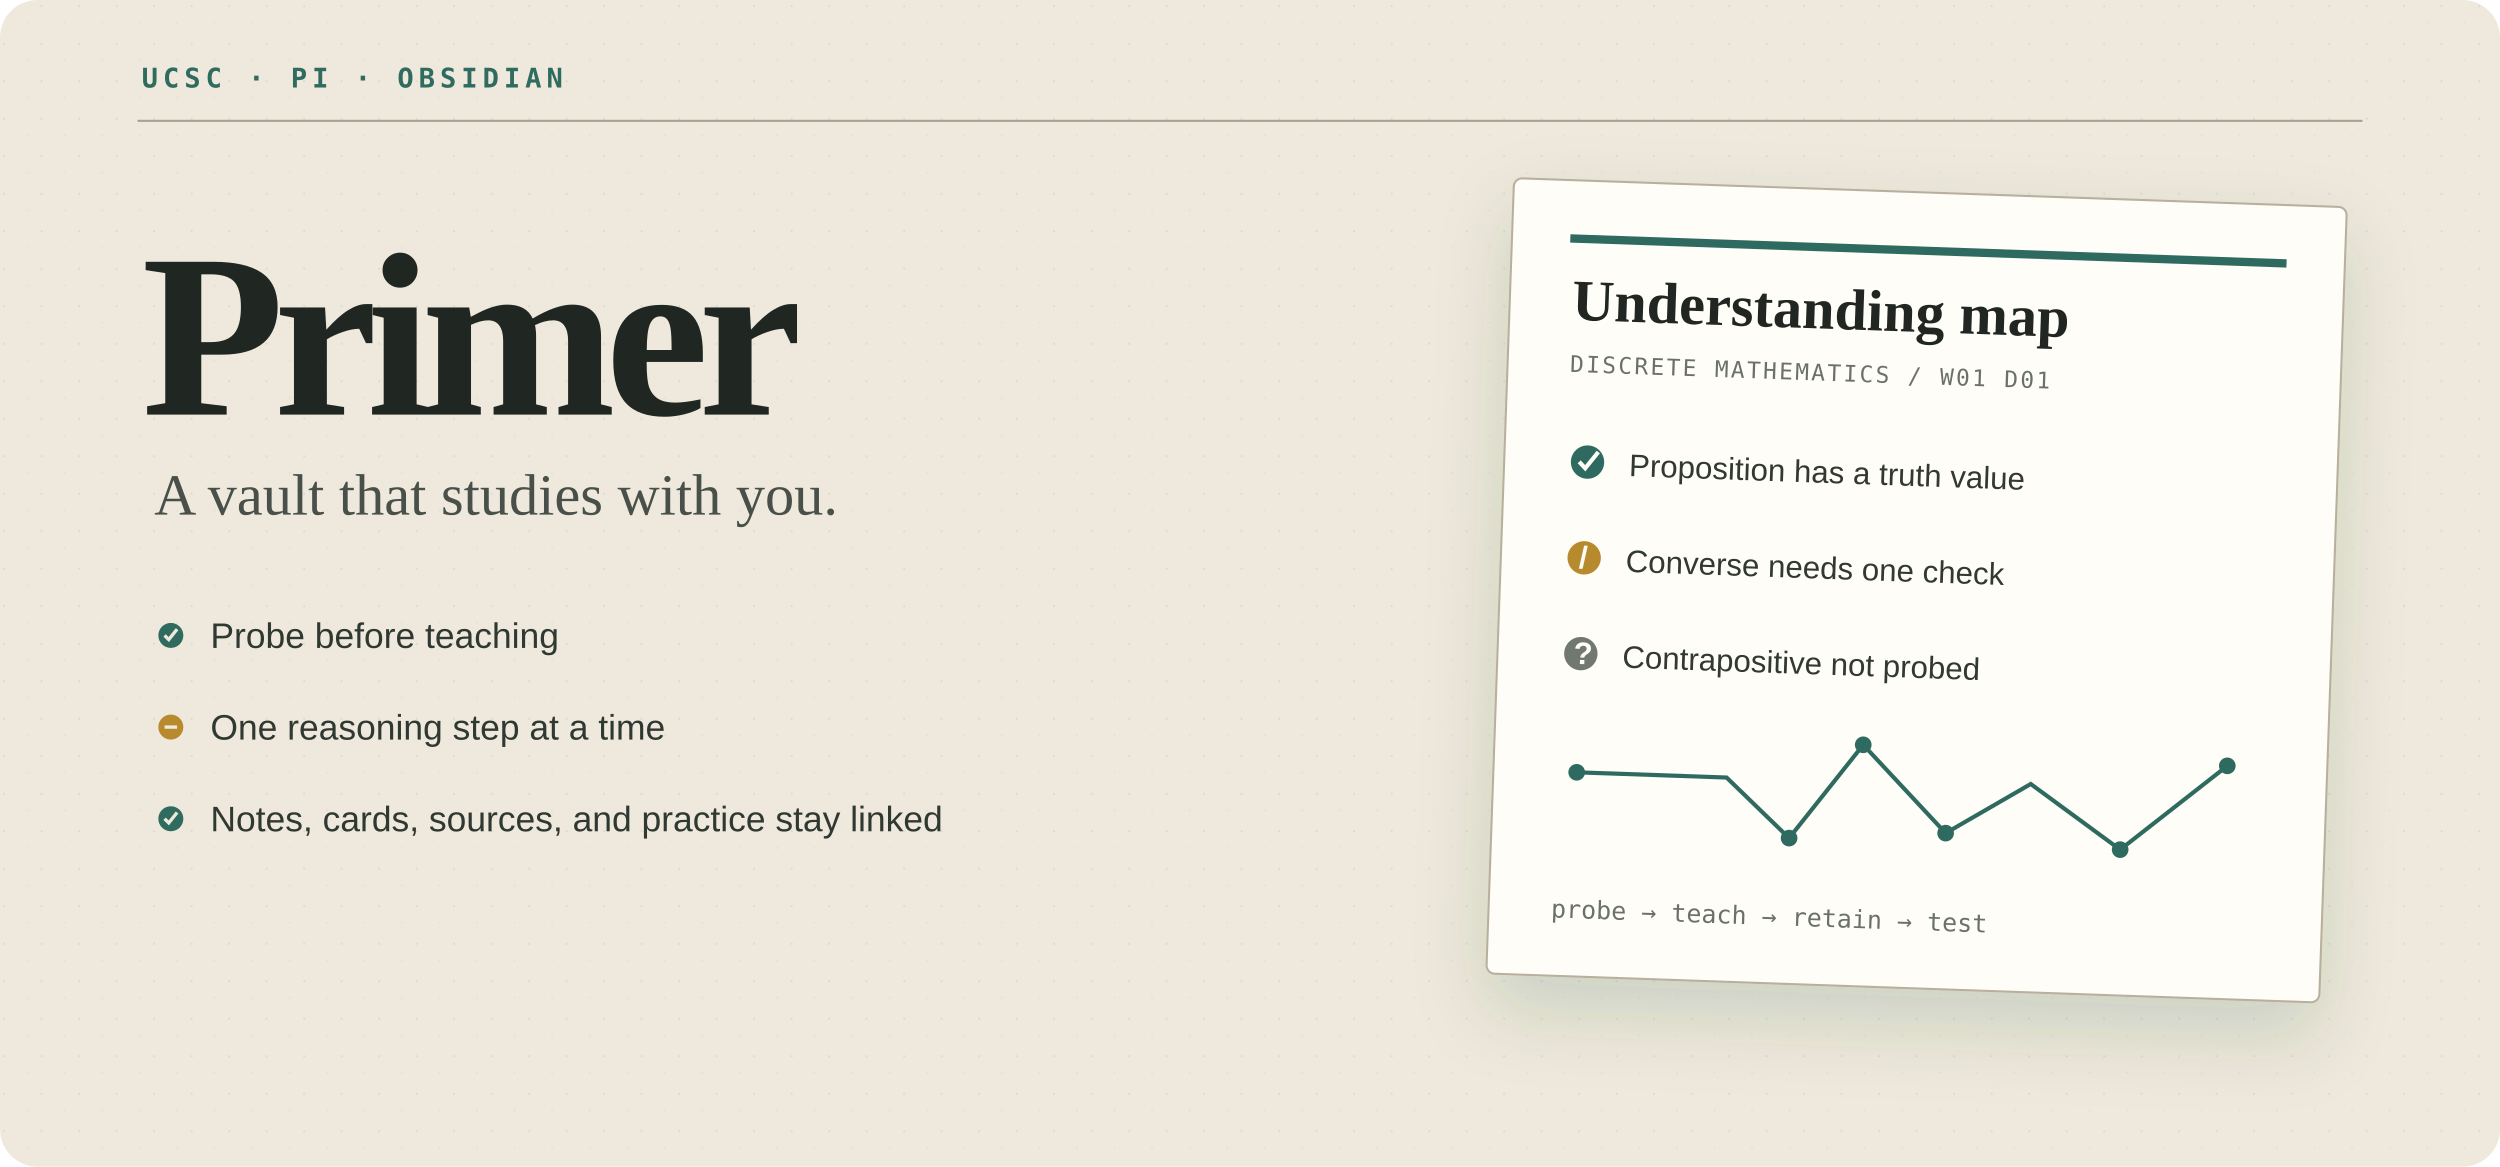
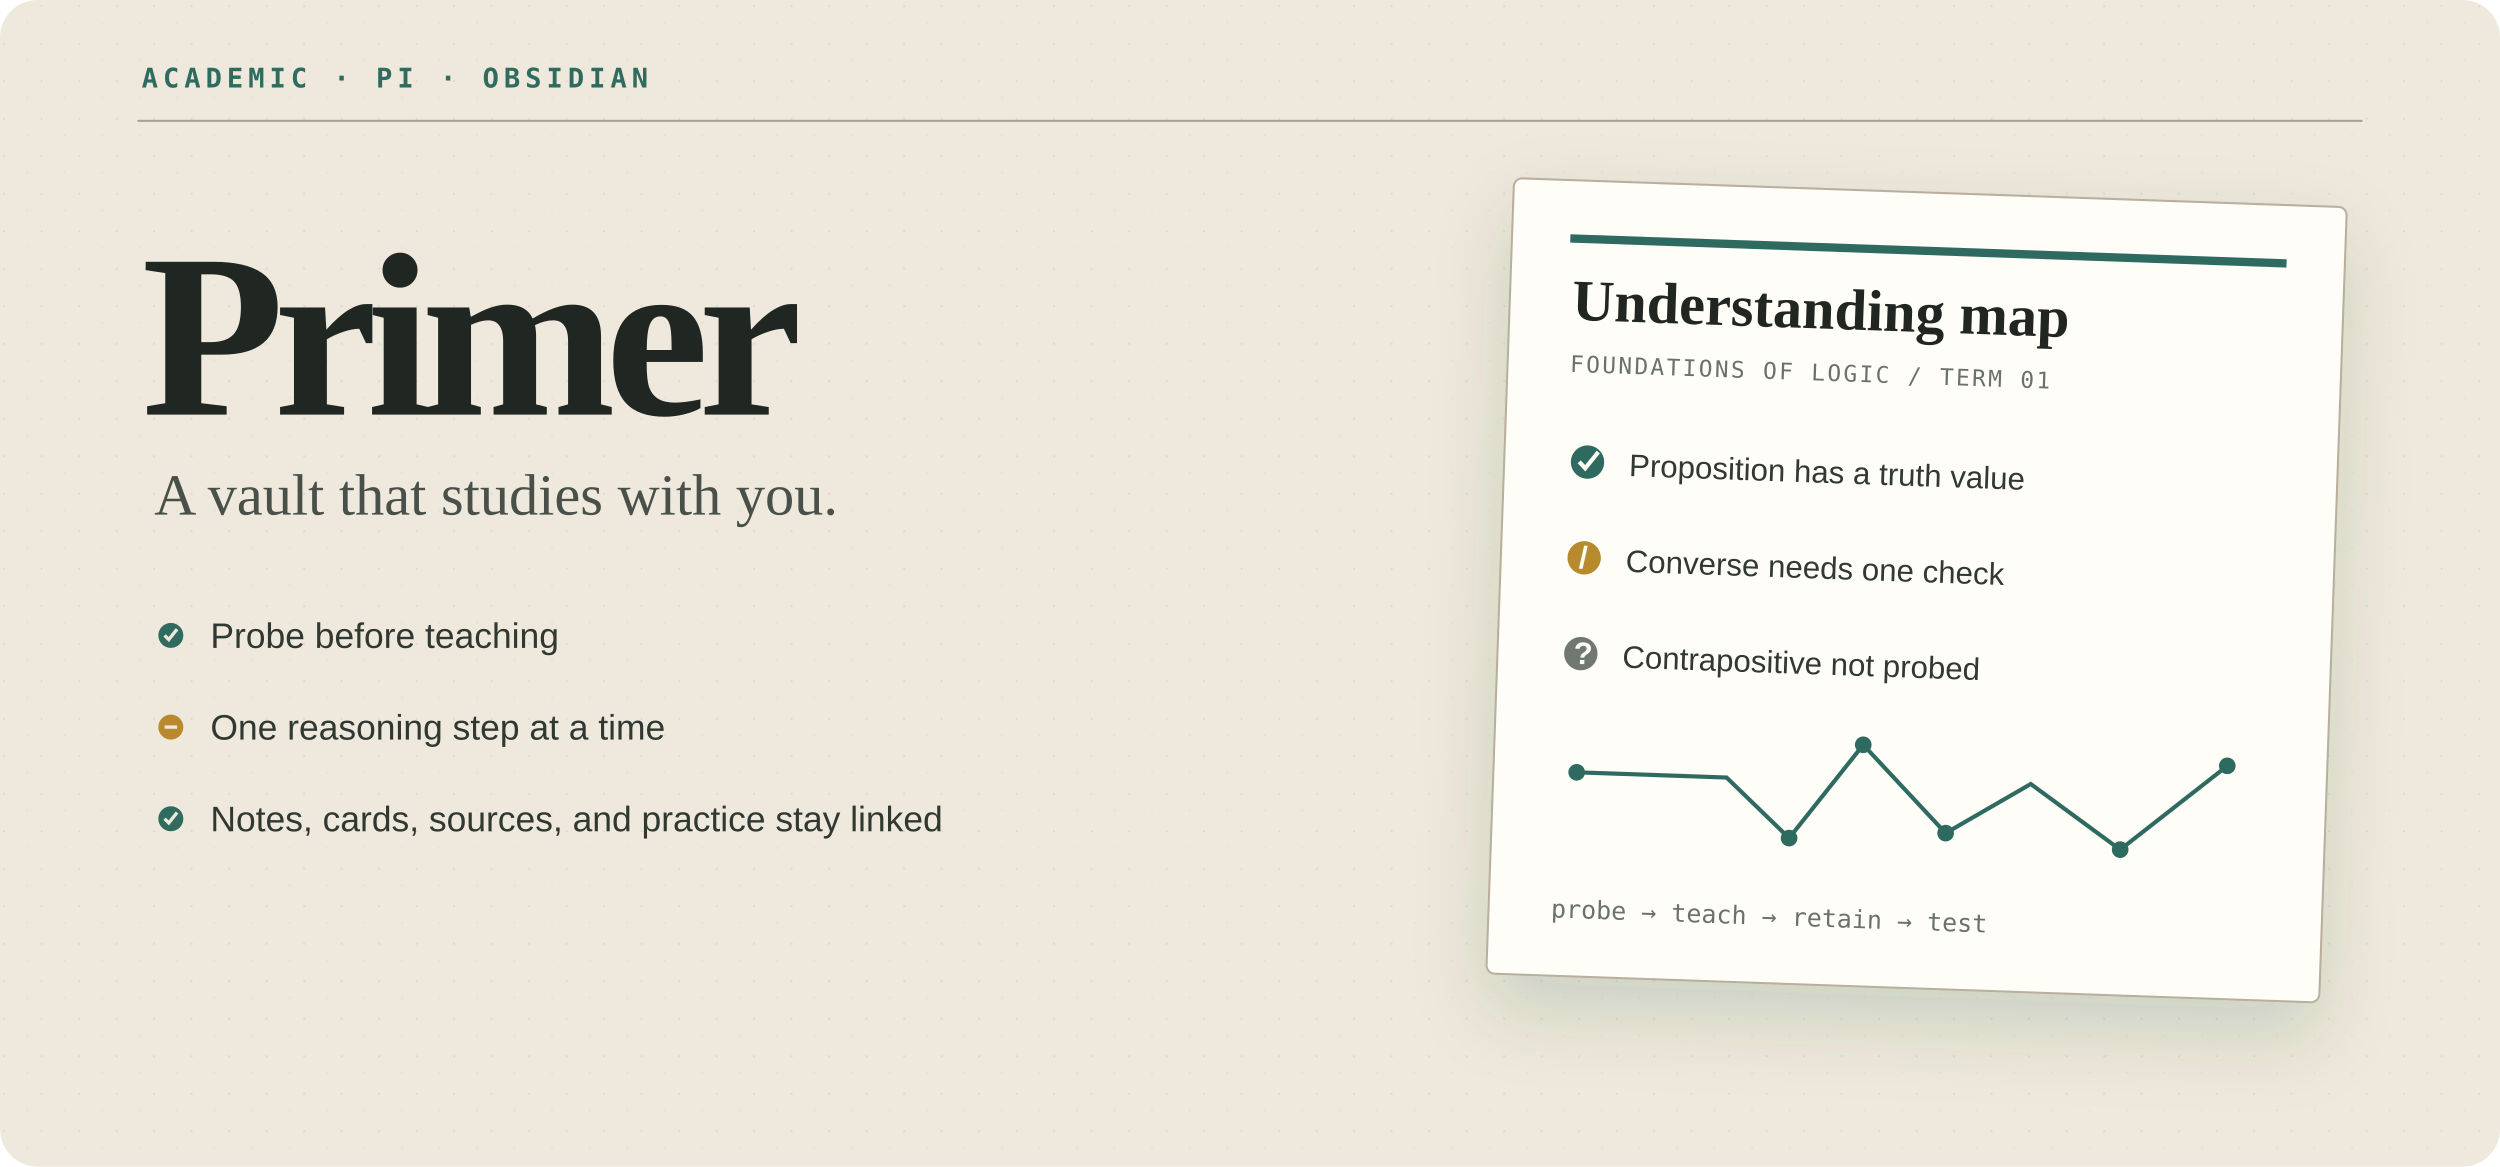
<svg xmlns="http://www.w3.org/2000/svg" width="1200" height="560" viewBox="0 0 1200 560" role="img" aria-labelledby="title desc">
  <defs>
    <pattern id="grain" width="18" height="18" patternUnits="userSpaceOnUse">
      <circle cx="2" cy="3" r="0.5" fill="#173f36" opacity="0.09" />
      <circle cx="13" cy="11" r="0.45" fill="#173f36" opacity="0.06" />
    </pattern>
    <filter id="shadow" x="-20%" y="-20%" width="140%" height="140%">
      <feDropShadow dx="0" dy="16" stdDeviation="18" flood-color="#173f36" flood-opacity="0.15" />
    </filter>
  </defs>
  <rect width="1200" height="560" rx="18" fill="#eee9dc" />
  <rect width="1200" height="560" rx="18" fill="url(#grain)" />
  <path d="M66 58H1134" stroke="#a9a18f" stroke-width="1" />
-   <text x="68" y="42" fill="#2f6b5e" font-family="ui-monospace, SFMono-Regular, Consolas, monospace" font-size="13" font-weight="700" letter-spacing="2.4">UCSC · PI · OBSIDIAN</text>
+   <text x="68" y="42" fill="#2f6b5e" font-family="ui-monospace, SFMono-Regular, Consolas, monospace" font-size="13" font-weight="700" letter-spacing="2.4">ACADEMIC · PI · OBSIDIAN</text>
  <text x="68" y="199" fill="#202722" font-family="Georgia, Times New Roman, serif" font-size="112" font-weight="700" letter-spacing="-5">Primer</text>
  <text x="74" y="247" fill="#485049" font-family="Georgia, Times New Roman, serif" font-size="28">A vault that studies with you.</text>
  <g transform="translate(74 310)">
    <circle cx="8" cy="-5" r="6" fill="#2f6b5e" />
    <path d="M5 -5l2 2 4-5" fill="none" stroke="#eee9dc" stroke-width="1.6" />
    <text x="27" y="1" fill="#303832" font-family="Arial, Helvetica, sans-serif" font-size="17">Probe before teaching</text>
    <circle cx="8" cy="39" r="6" fill="#b88a2d" />
    <path d="M5 39h6" stroke="#eee9dc" stroke-width="1.6" />
    <text x="27" y="45" fill="#303832" font-family="Arial, Helvetica, sans-serif" font-size="17">One reasoning step at a time</text>
    <circle cx="8" cy="83" r="6" fill="#2f6b5e" />
    <path d="M5 83l2 2 4-5" fill="none" stroke="#eee9dc" stroke-width="1.6" />
    <text x="27" y="89" fill="#303832" font-family="Arial, Helvetica, sans-serif" font-size="17">Notes, cards, sources, and practice stay linked</text>
  </g>
  <g transform="translate(720 92) rotate(2 190 190)" filter="url(#shadow)">
    <rect width="400" height="382" rx="4" fill="#fffdf7" stroke="#b8b09d" />
    <rect x="28" y="26" width="344" height="4" fill="#2f6b5e" />
    <text x="30" y="67" fill="#202722" font-family="Georgia, Times New Roman, serif" font-size="28" font-weight="700">Understanding map</text>
-     <text x="30" y="92" fill="#6a716c" font-family="ui-monospace, SFMono-Regular, Consolas, monospace" font-size="11" letter-spacing="1.1">DISCRETE MATHEMATICS / W01 D01</text>
+     <text x="30" y="92" fill="#6a716c" font-family="ui-monospace, SFMono-Regular, Consolas, monospace" font-size="11" letter-spacing="1.1">FOUNDATIONS OF LOGIC / TERM 01</text>
    <g font-family="Arial, Helvetica, sans-serif" font-size="15" fill="#303832">
      <circle cx="40" cy="135" r="8" fill="#2f6b5e" />
      <path d="M36 135l3 3 6-8" stroke="#fffdf7" stroke-width="2" fill="none" />
      <text x="60" y="141">Proposition has a truth value</text>
      <circle cx="40" cy="181" r="8" fill="#b88a2d" />
      <text x="37.5" y="186" fill="#fffdf7" font-weight="700">/</text>
      <text x="60" y="187">Converse needs one check</text>
      <circle cx="40" cy="227" r="8" fill="#707871" />
      <text x="36.5" y="232" fill="#fffdf7" font-weight="700">?</text>
      <text x="60" y="233">Contrapositive not probed</text>
    </g>
    <path d="M40 284H112L143 312L177 266L218 307L258 282L302 312L352 270" fill="none" stroke="#2f6b5e" stroke-width="2" />
    <g fill="#2f6b5e">
      <circle cx="40" cy="284" r="4" />
      <circle cx="143" cy="312" r="4" />
      <circle cx="177" cy="266" r="4" />
      <circle cx="218" cy="307" r="4" />
      <circle cx="302" cy="312" r="4" />
      <circle cx="352" cy="270" r="4" />
    </g>
    <text x="30" y="354" fill="#6a716c" font-family="ui-monospace, SFMono-Regular, Consolas, monospace" font-size="12">probe → teach → retain → test</text>
  </g>
</svg>
